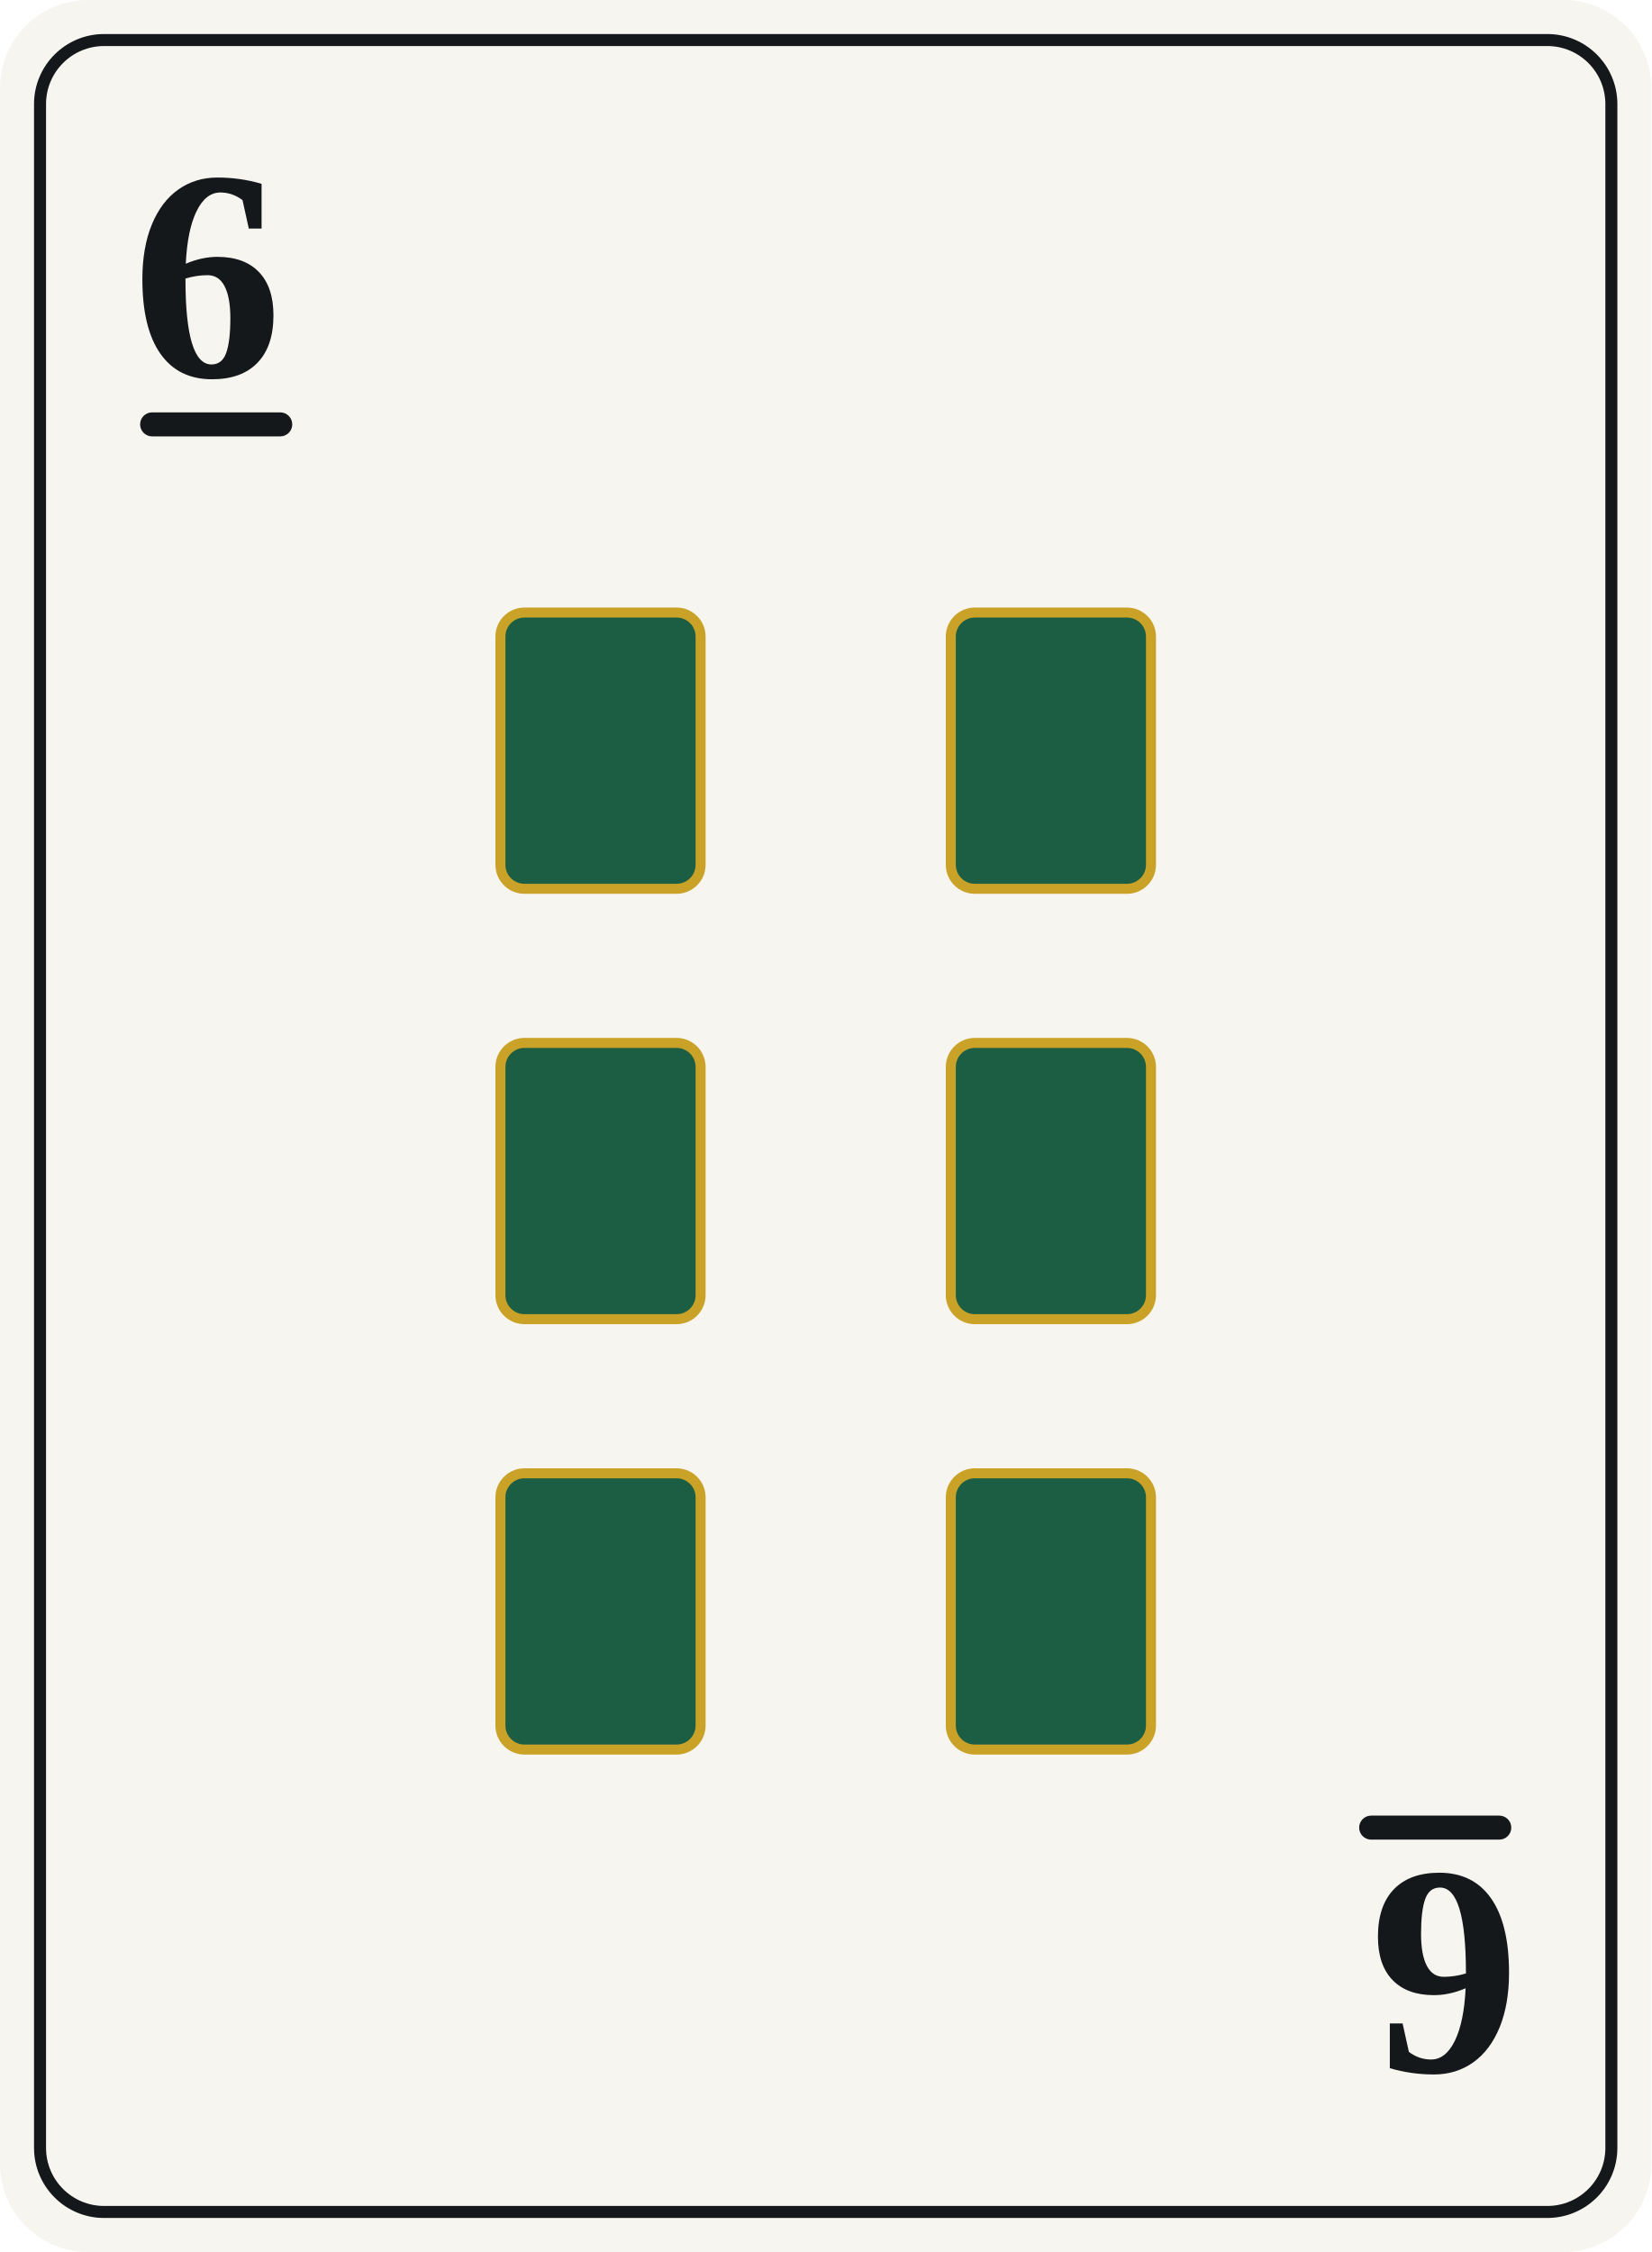
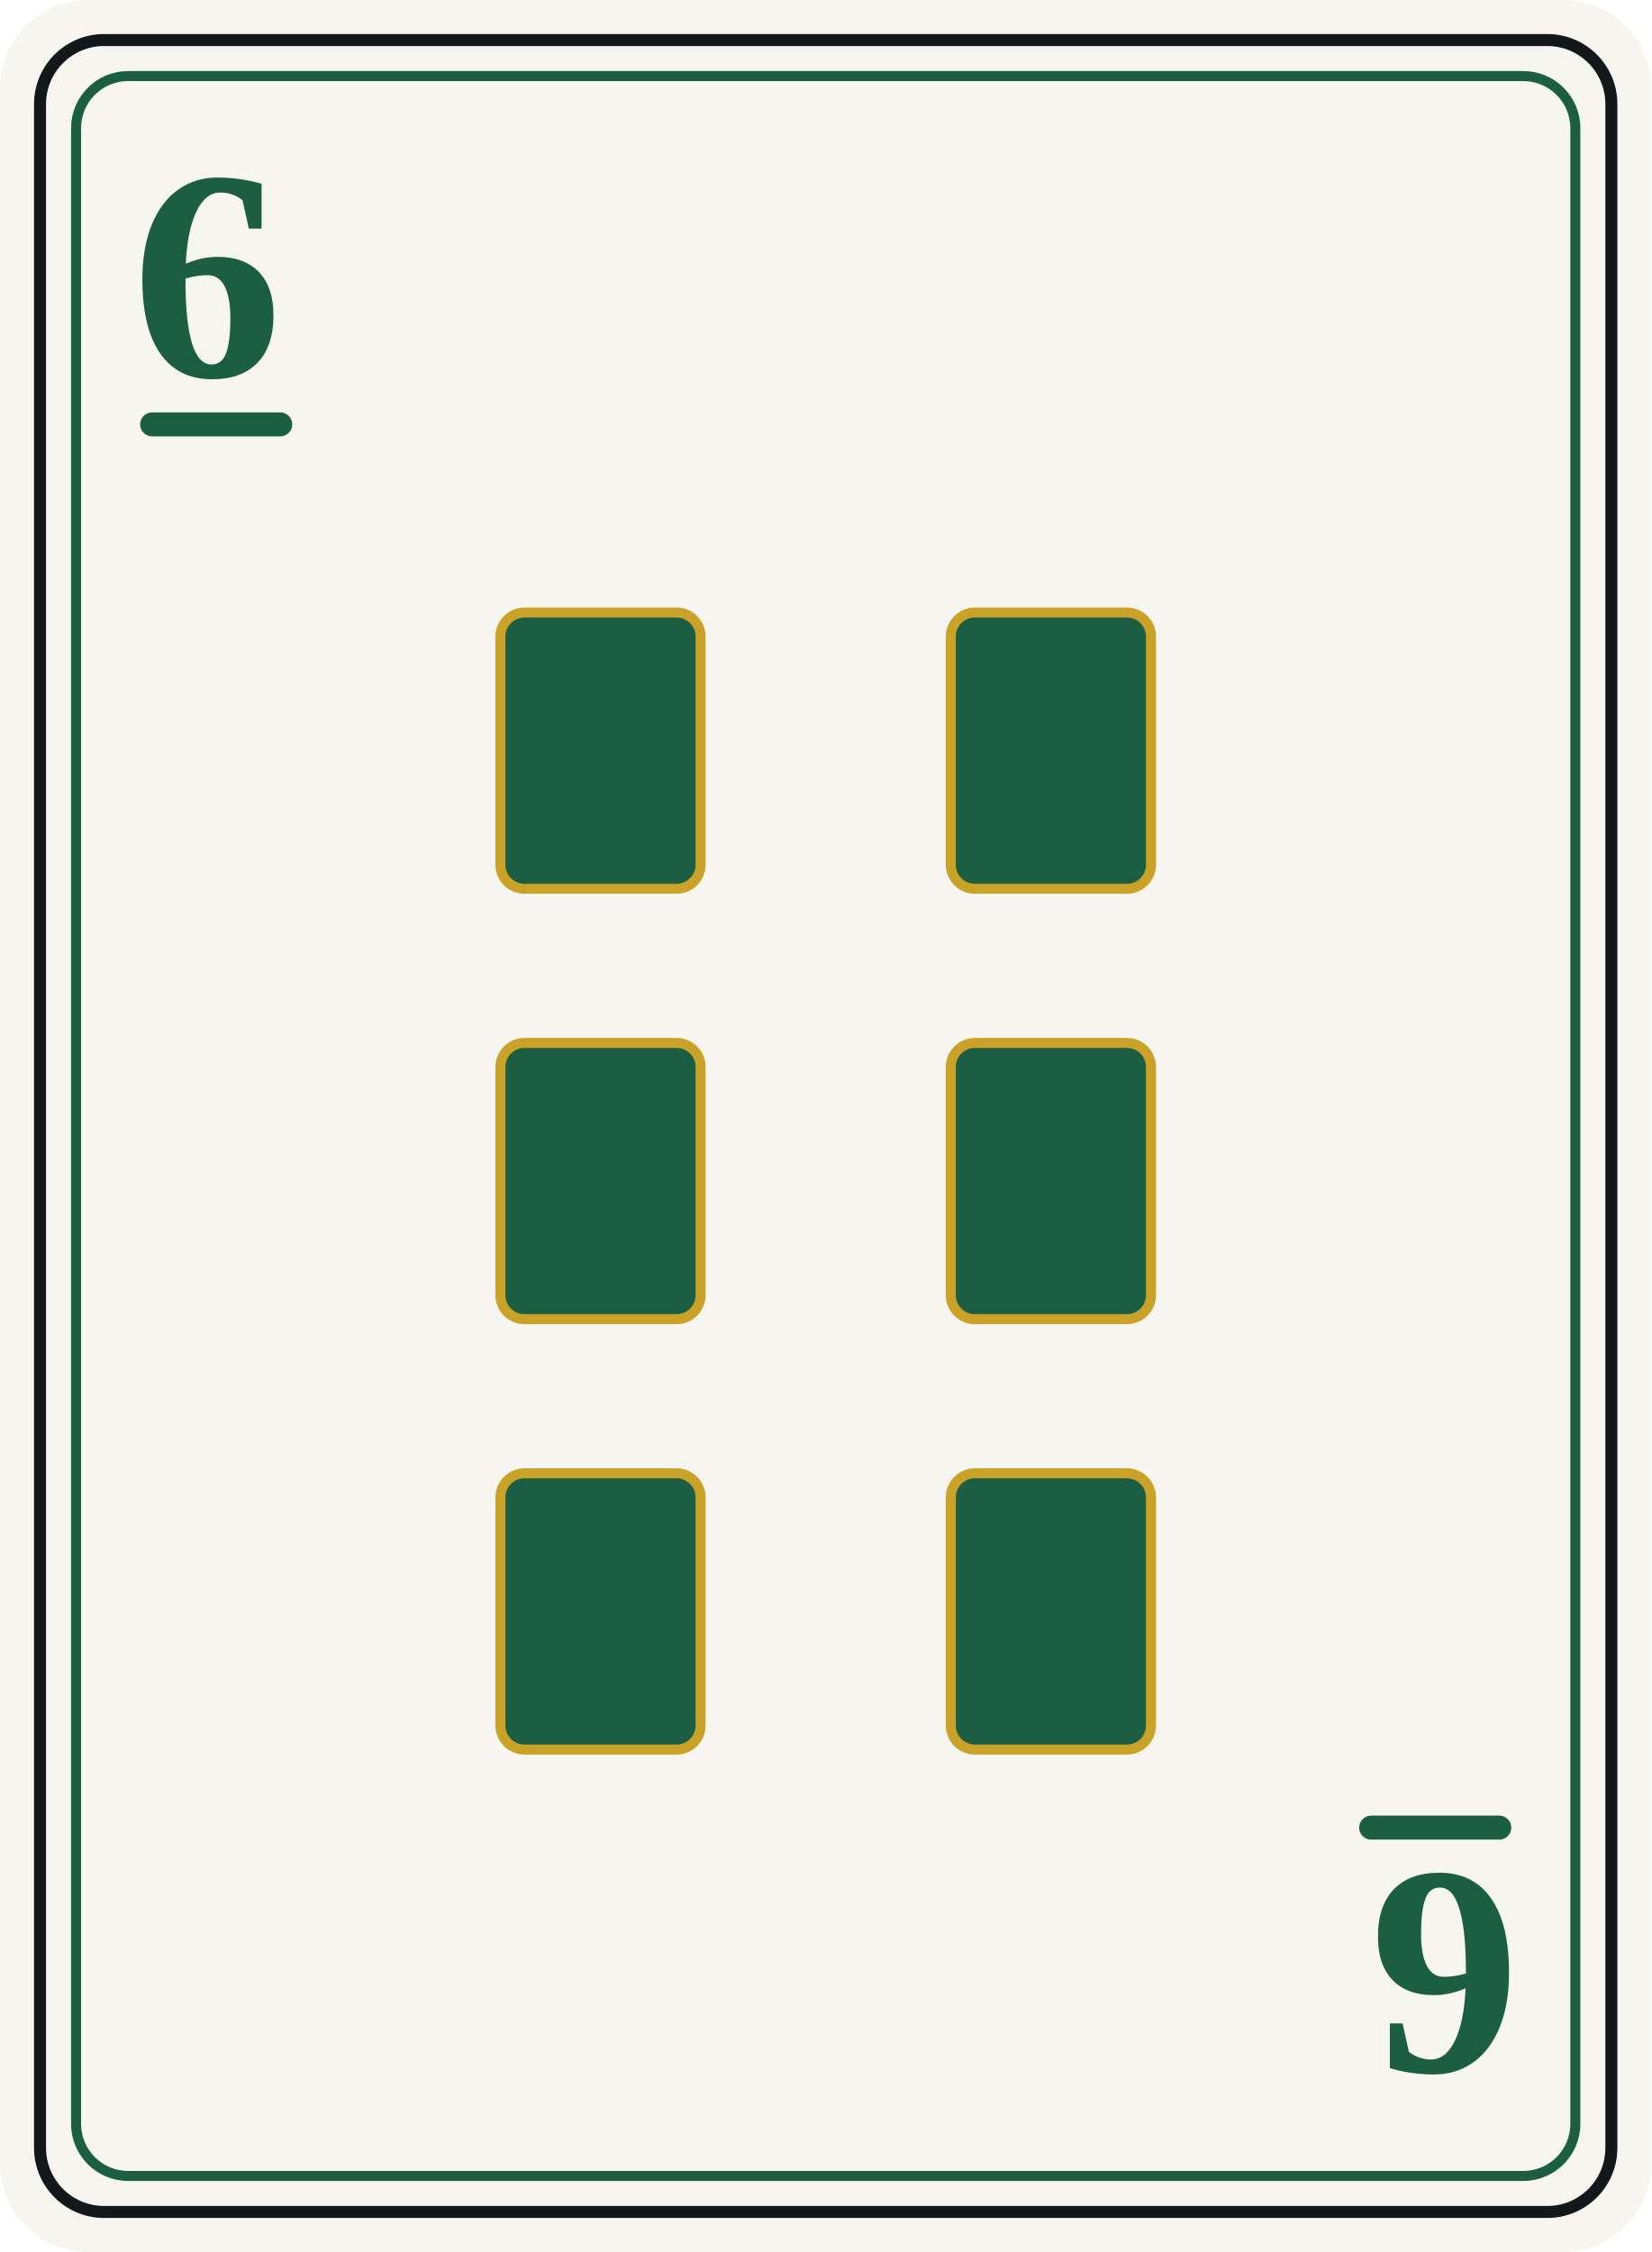
<svg xmlns="http://www.w3.org/2000/svg" viewBox="0 0 825 1125">
  <rect width="825" height="1125" rx="44" fill="#F7F5EF" />
  <rect x="20" y="20" width="785" height="1085" rx="32" fill="none" stroke="#14181B" stroke-width="6" />
-   <text x="66" y="188" font-family="Georgia, 'Times New Roman', serif" font-size="150" font-weight="bold" fill="#14181B">6</text>
-   <rect x="70" y="206" width="76" height="12" rx="6" fill="#14181B" />
+   <rect x="38" y="38" width="749" height="1049" rx="26" fill="none" stroke="#1B5E43" stroke-width="5" />
+   <text x="66" y="188" font-family="Georgia, 'Times New Roman', serif" font-size="150" font-weight="bold" fill="#1B5E43">6</text>
+   <rect x="70" y="206" width="76" height="12" rx="6" fill="#1B5E43" />
  <g transform="rotate(180 412.5 562.5)">
-     <text x="66" y="188" font-family="Georgia, 'Times New Roman', serif" font-size="150" font-weight="bold" fill="#14181B">6</text>
-     <rect x="70" y="206" width="76" height="12" rx="6" fill="#14181B" />
+     <text x="66" y="188" font-family="Georgia, 'Times New Roman', serif" font-size="150" font-weight="bold" fill="#1B5E43">6</text>
+     <rect x="70" y="206" width="76" height="12" rx="6" fill="#1B5E43" />
  </g>
  <rect x="250" y="306" width="100" height="138" rx="12" fill="#1B5E43" stroke="#C9A227" stroke-width="5" />
  <rect x="475" y="306" width="100" height="138" rx="12" fill="#1B5E43" stroke="#C9A227" stroke-width="5" />
  <rect x="250" y="521" width="100" height="138" rx="12" fill="#1B5E43" stroke="#C9A227" stroke-width="5" />
  <rect x="475" y="521" width="100" height="138" rx="12" fill="#1B5E43" stroke="#C9A227" stroke-width="5" />
  <rect x="250" y="736" width="100" height="138" rx="12" fill="#1B5E43" stroke="#C9A227" stroke-width="5" />
  <rect x="475" y="736" width="100" height="138" rx="12" fill="#1B5E43" stroke="#C9A227" stroke-width="5" />
</svg>
